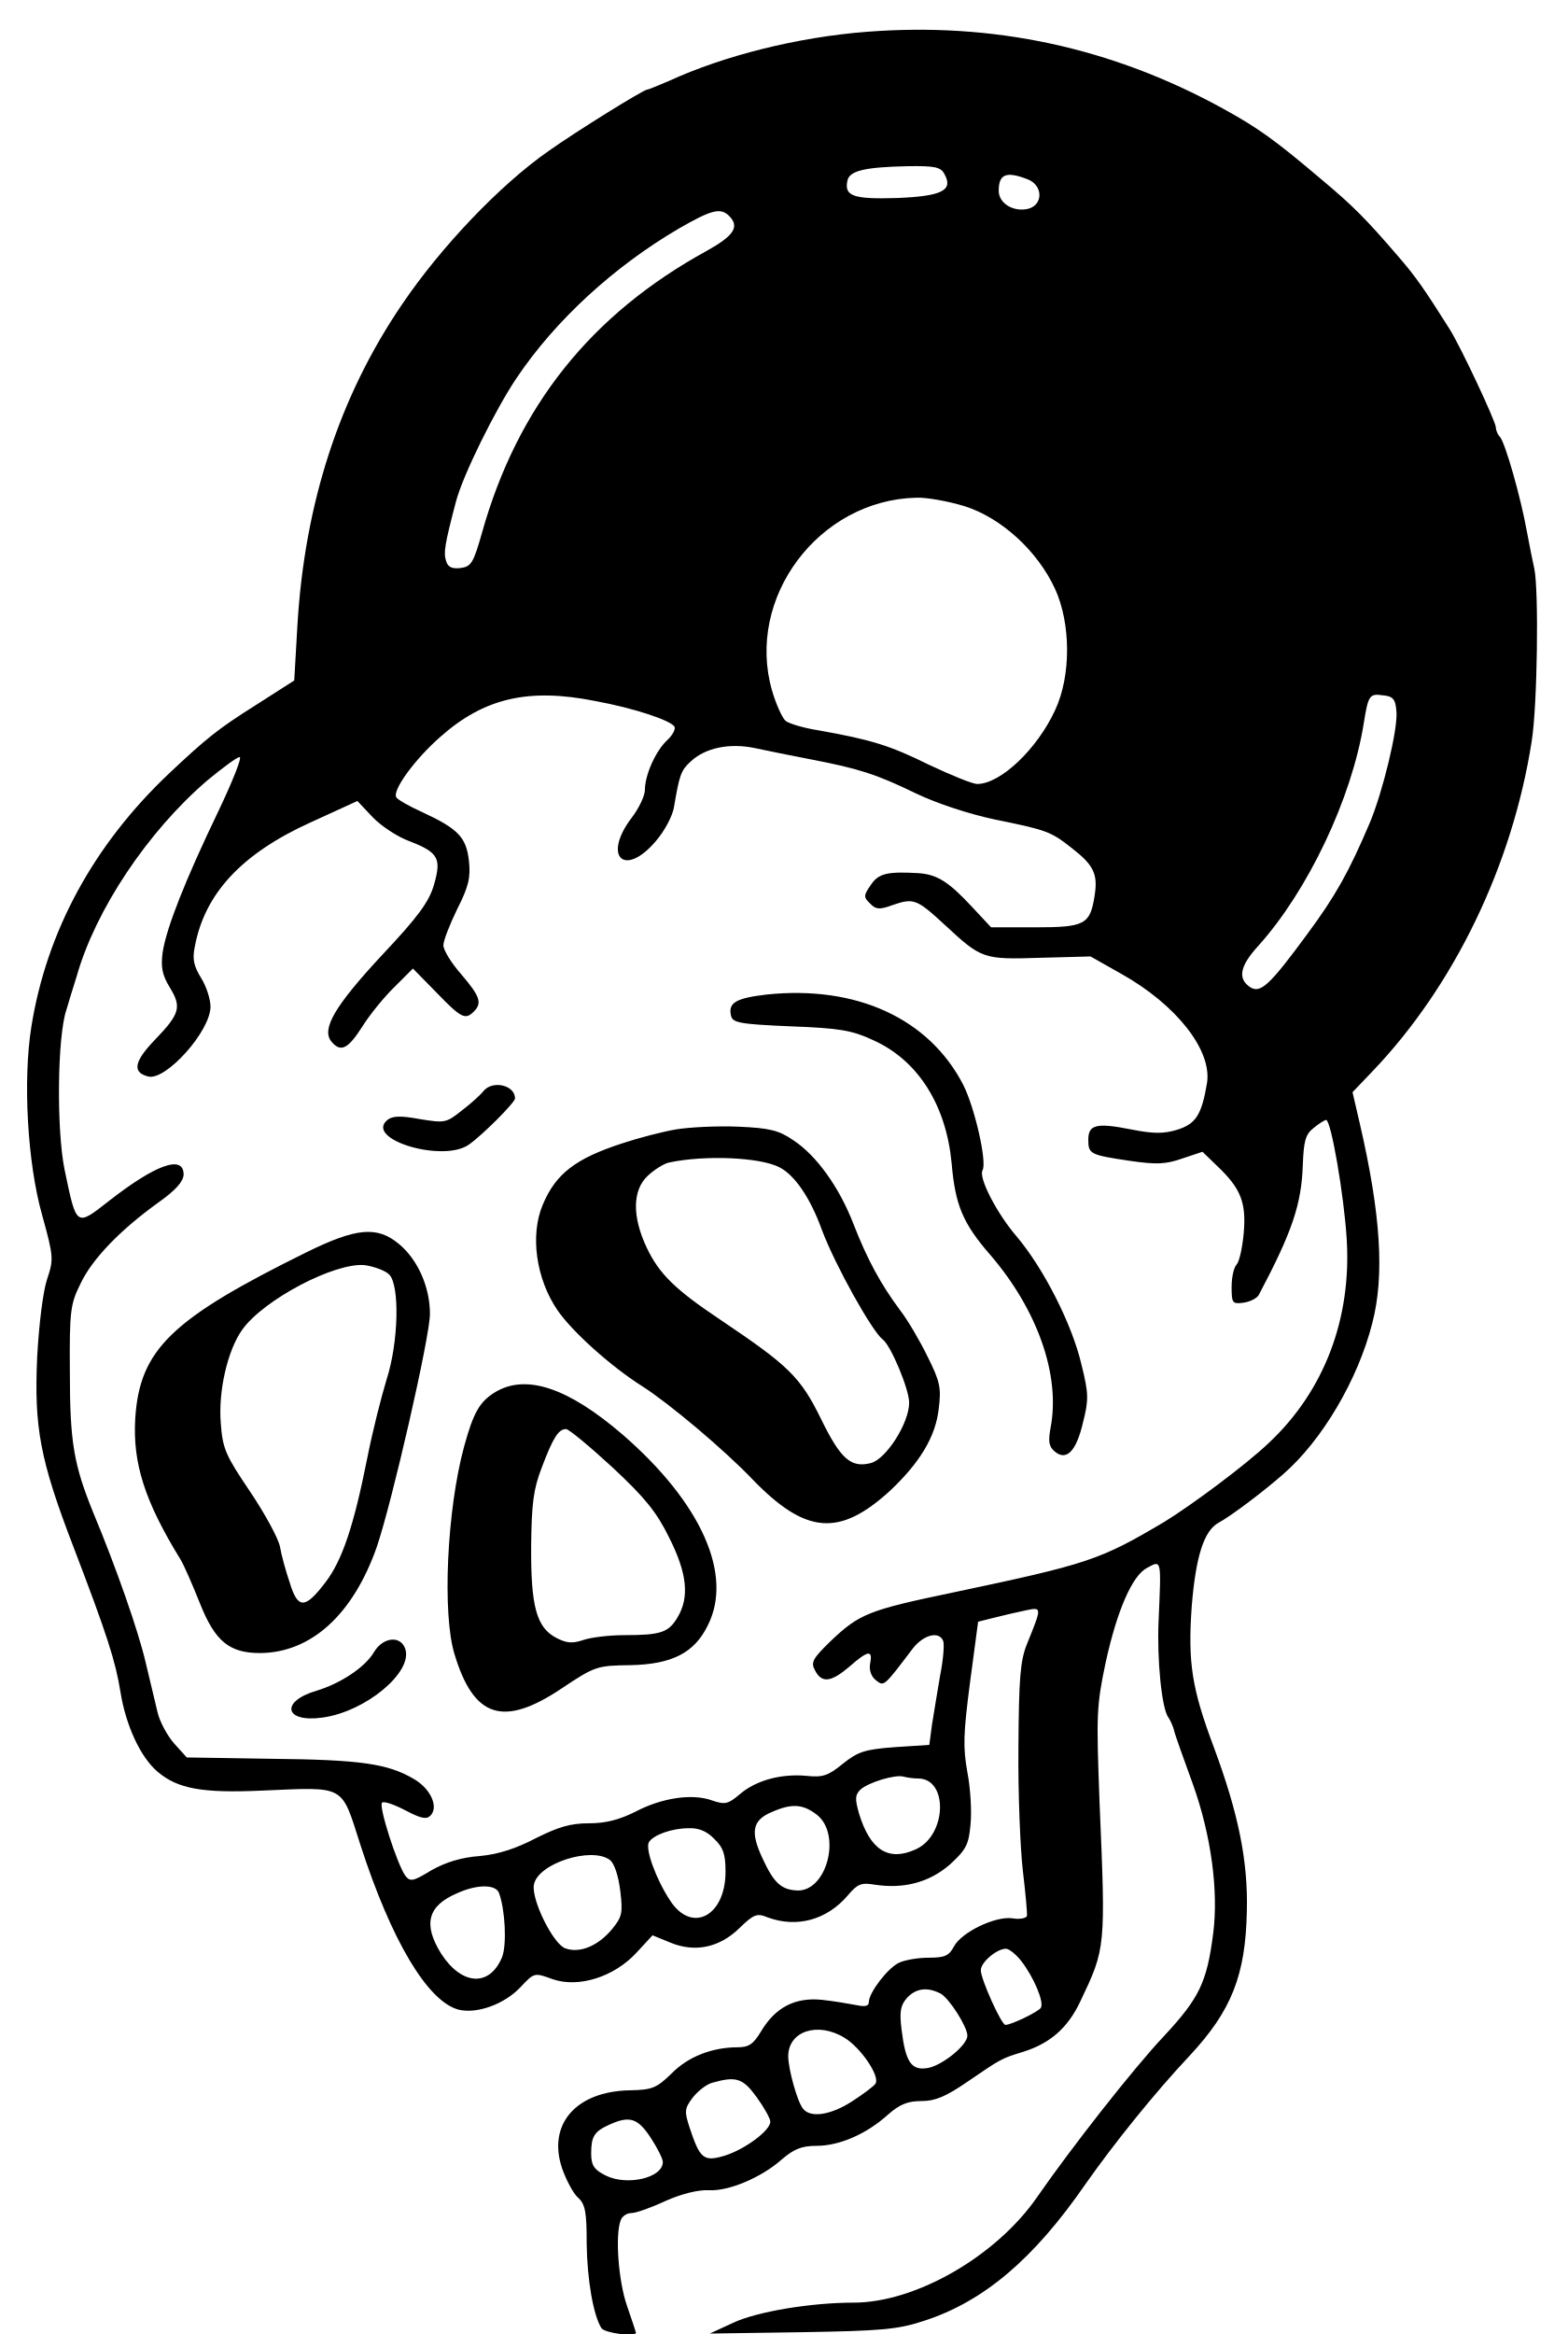
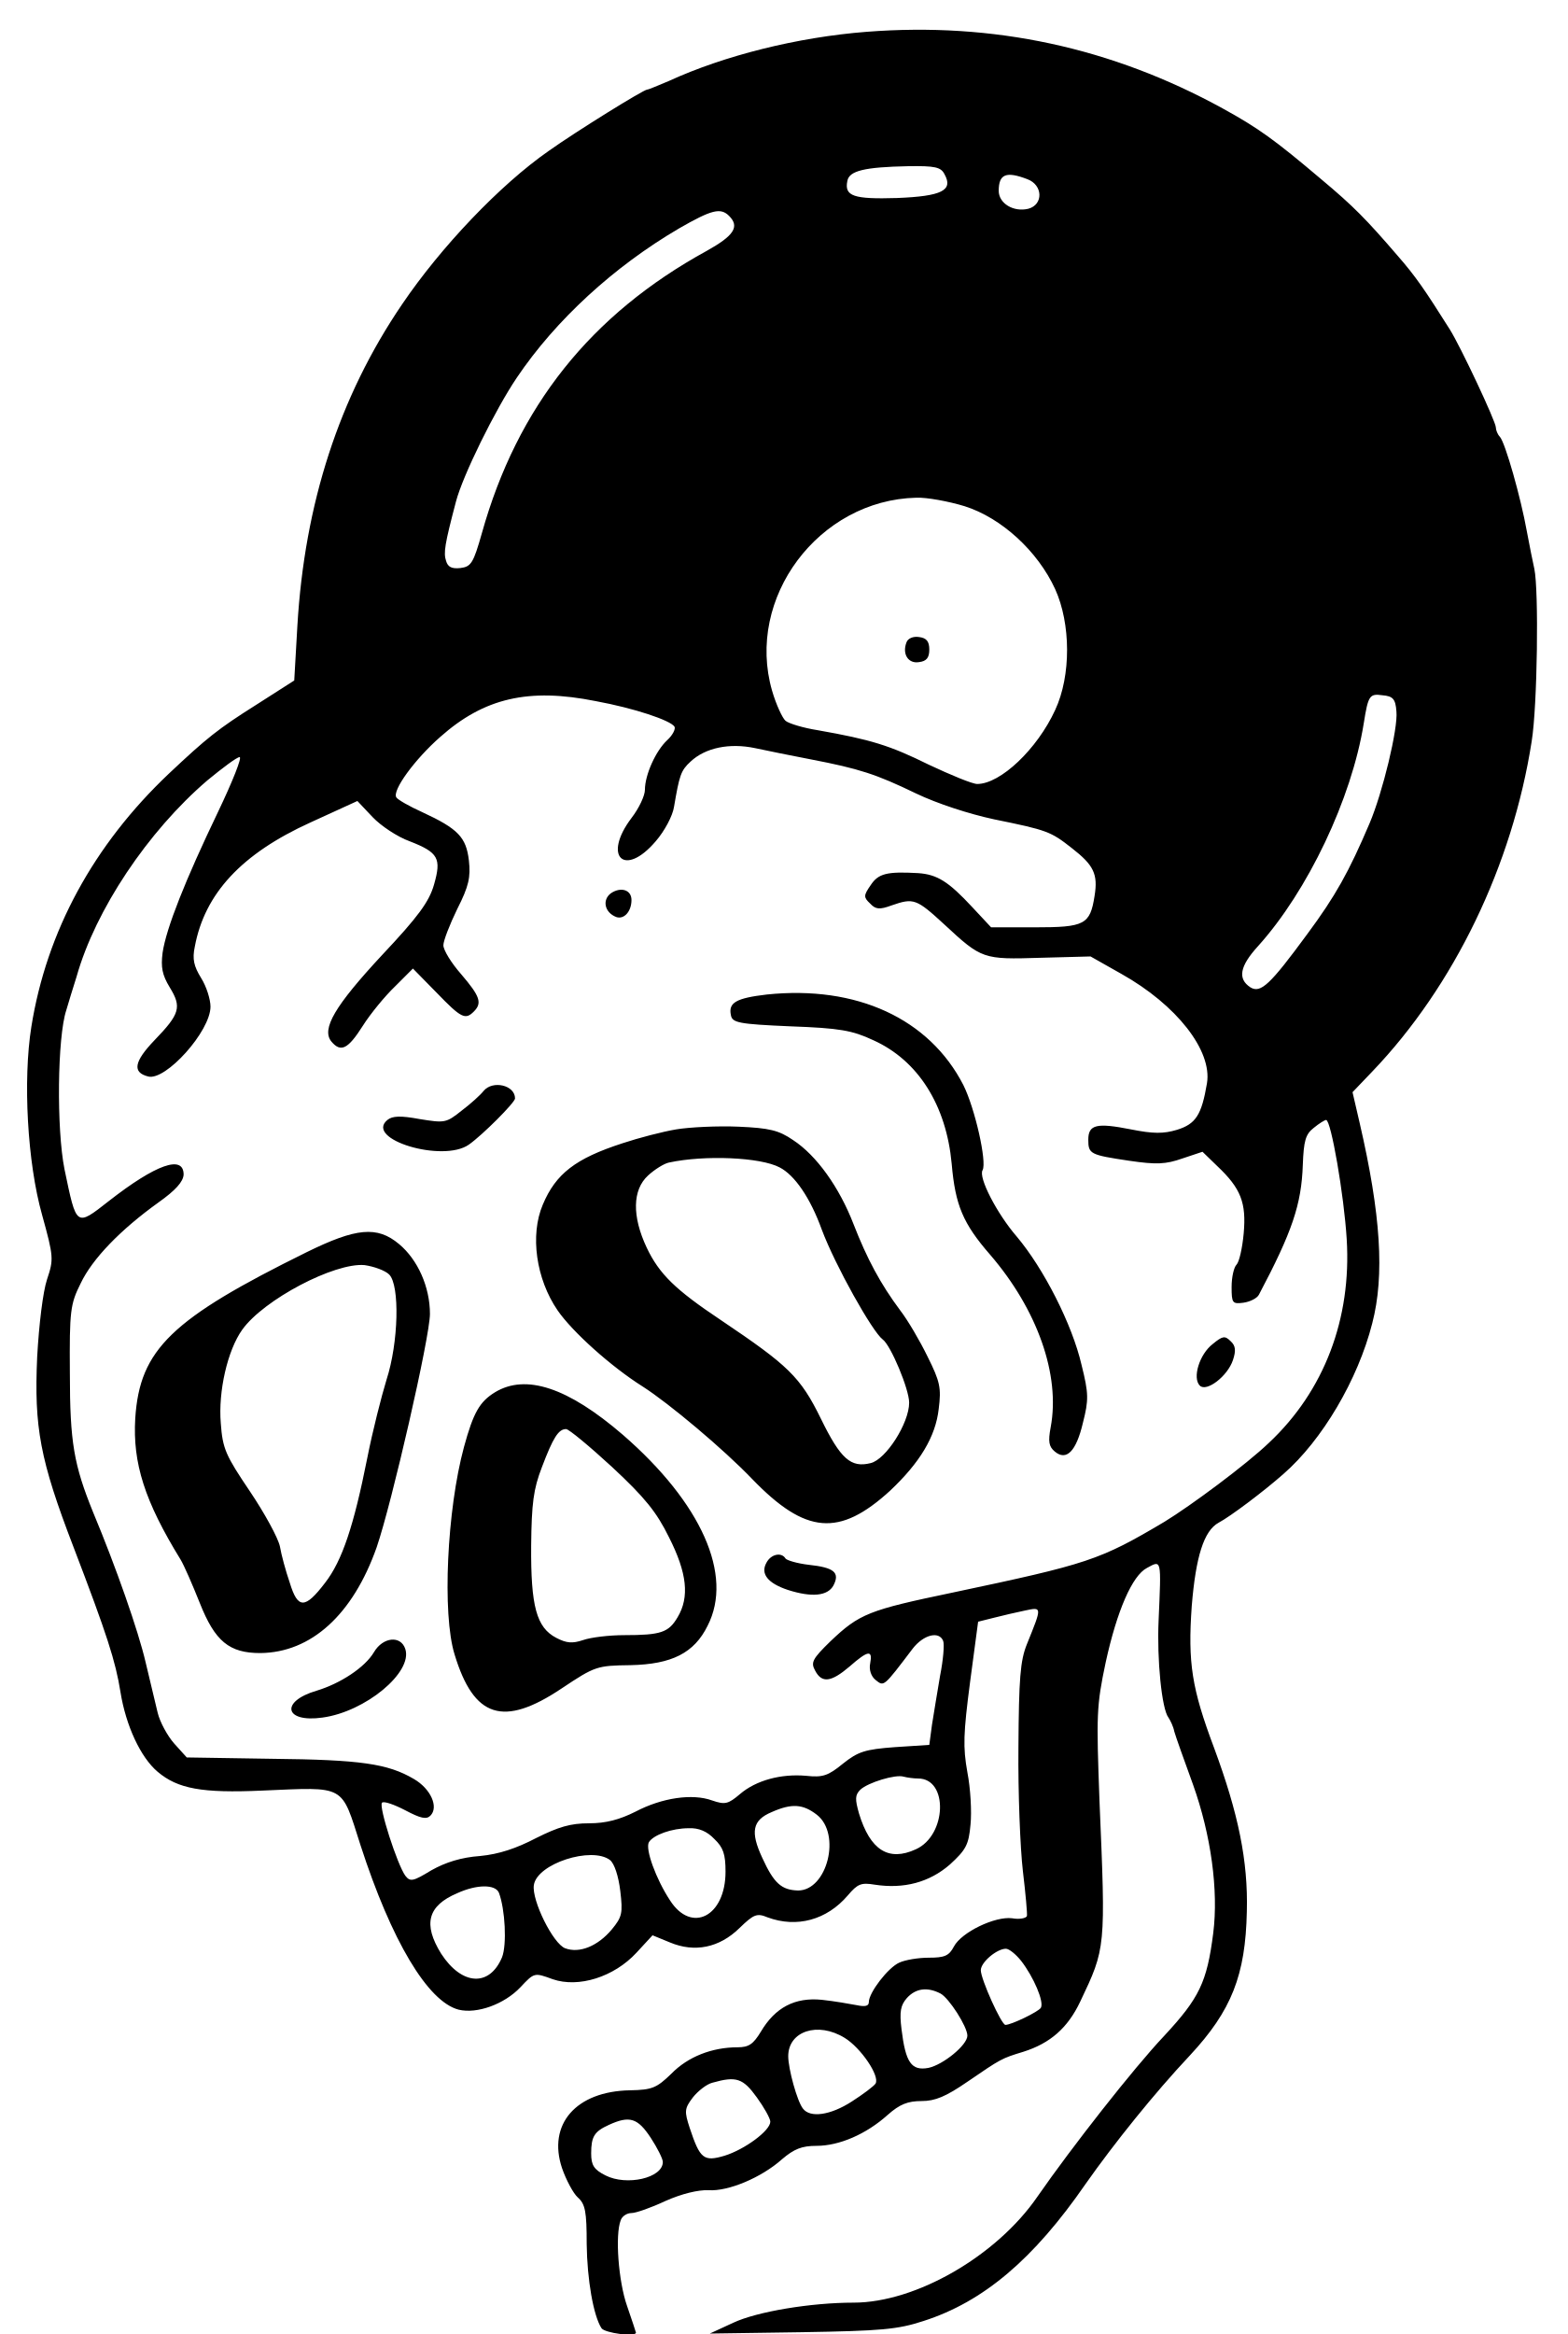
<svg xmlns="http://www.w3.org/2000/svg" viewBox="0 0 350 521" fill="currentColor">
  <g transform="translate(0,521) scale(0.1,-0.1)">
-     <path d="M1935 5139 c-154 -12 -318 -53 -442 -110 -24 -10 -45 -19 -48 -19 -8 0 -158 -93 -220 -137 -109 -76 -241 -215 -327 -342 -141 -207 -218 -446 -234 -718 l-7 -122 -86 -55 c-84 -53 -109 -73 -194 -153 -168 -159 -273 -352 -307 -565 -19 -119 -9 -303 24 -420 26 -94 26 -99 11 -144 -9 -27 -18 -100 -22 -173 -7 -157 6 -229 81 -424 75 -196 94 -255 105 -324 12 -75 45 -146 83 -178 45 -38 99 -48 233 -42 189 8 176 15 220 -122 69 -213 150 -349 219 -367 41 -10 102 12 138 50 31 33 31 33 72 18 58 -20 137 5 187 59 l36 39 39 -16 c55 -23 110 -12 155 32 32 31 39 34 63 24 65 -24 132 -6 179 49 22 26 30 29 60 24 65 -10 122 5 168 45 36 33 42 44 46 89 3 29 0 81 -7 117 -10 56 -9 86 6 201 l18 135 36 9 c19 5 50 12 69 16 38 8 38 9 4 -75 -15 -37 -18 -77 -19 -230 -1 -102 4 -226 10 -277 6 -50 10 -95 9 -100 -2 -5 -17 -8 -33 -5 -38 5 -113 -31 -130 -63 -11 -21 -21 -25 -56 -25 -24 0 -53 -5 -66 -11 -25 -11 -68 -67 -68 -88 0 -9 -8 -11 -27 -7 -16 3 -50 9 -78 12 -60 6 -104 -17 -136 -71 -17 -28 -27 -35 -52 -35 -57 0 -111 -21 -148 -59 -33 -32 -43 -36 -92 -37 -121 -2 -185 -76 -152 -174 9 -26 25 -56 35 -65 17 -15 20 -32 20 -104 1 -80 15 -160 33 -188 7 -11 77 -20 77 -10 0 1 -9 28 -20 60 -19 54 -27 158 -14 191 3 9 14 16 24 16 10 0 44 12 76 27 36 16 73 25 96 24 44 -3 118 28 164 69 27 23 44 30 77 30 51 0 111 26 159 69 27 24 45 31 76 31 30 0 54 10 102 43 76 52 76 52 125 67 60 19 99 53 127 112 57 120 57 118 43 448 -7 192 -7 211 14 310 25 114 59 193 92 210 33 18 32 21 26 -117 -4 -87 7 -198 22 -217 4 -6 11 -20 13 -31 3 -11 22 -64 42 -119 40 -112 57 -236 45 -331 -14 -110 -31 -145 -110 -230 -68 -72 -206 -248 -283 -359 -91 -132 -271 -236 -410 -236 -95 0 -216 -20 -269 -45 l-52 -24 205 3 c178 3 214 6 272 25 134 43 246 138 362 306 64 91 154 203 233 287 93 100 124 179 127 321 3 113 -19 219 -73 365 -50 133 -59 190 -50 317 9 110 27 168 60 186 25 13 101 70 145 109 86 75 166 210 198 336 28 107 19 244 -28 447 l-16 69 44 46 c183 191 313 461 356 737 13 80 16 338 6 385 -3 14 -11 52 -17 85 -13 73 -48 197 -60 210 -5 5 -9 15 -9 21 0 13 -79 181 -103 219 -55 87 -75 117 -117 165 -69 80 -97 109 -170 170 -104 88 -140 114 -220 158 -248 136 -512 193 -795 171z m174 -318 c20 -36 -6 -49 -106 -53 -97 -3 -118 4 -111 38 4 23 39 31 135 33 61 1 74 -2 82 -18z m185 -11 c35 -13 36 -57 2 -66 -33 -8 -66 12 -66 40 0 38 17 44 64 26z m-666 -82 c24 -24 11 -44 -50 -78 -259 -142 -423 -348 -502 -630 -19 -67 -24 -75 -48 -78 -19 -2 -28 2 -32 16 -6 18 -3 37 22 132 15 58 88 206 136 277 87 129 217 248 362 333 73 42 93 47 112 28z m526 -648 c82 -26 163 -100 202 -185 35 -77 36 -193 0 -270 -40 -87 -122 -165 -174 -165 -11 0 -59 20 -108 43 -87 43 -129 56 -248 77 -32 5 -65 15 -72 21 -7 6 -21 36 -30 67 -60 207 104 426 322 431 23 1 72 -8 108 -19z m-824 -435 c87 -16 167 -43 176 -57 3 -5 -4 -19 -16 -30 -26 -24 -50 -78 -50 -111 0 -13 -13 -41 -30 -63 -65 -86 -16 -134 54 -52 20 23 38 57 41 77 12 70 15 81 37 101 33 31 87 42 144 30 27 -6 83 -17 124 -25 109 -21 146 -33 235 -76 48 -23 119 -46 175 -58 118 -24 126 -27 173 -64 49 -38 59 -58 51 -107 -10 -64 -22 -70 -133 -70 l-98 0 -42 45 c-53 57 -78 73 -121 76 -70 4 -89 -1 -106 -27 -16 -23 -16 -27 -1 -41 12 -13 21 -14 48 -4 49 17 55 15 118 -43 83 -77 86 -78 214 -74 l112 3 69 -39 c123 -69 203 -171 191 -244 -12 -71 -25 -91 -67 -104 -30 -9 -53 -9 -103 1 -76 15 -95 11 -95 -23 0 -32 4 -34 91 -47 61 -9 82 -8 119 5 l45 15 33 -32 c53 -50 65 -82 59 -150 -3 -33 -10 -64 -16 -70 -6 -6 -11 -28 -11 -50 0 -36 2 -38 26 -35 15 2 31 10 35 18 74 140 95 201 98 290 2 53 6 68 24 82 12 10 25 18 28 18 11 0 40 -168 46 -266 11 -177 -50 -339 -174 -455 -50 -48 -174 -140 -233 -176 -145 -86 -170 -94 -473 -158 -187 -39 -208 -47 -273 -109 -40 -39 -44 -47 -34 -65 15 -29 36 -26 77 9 41 36 52 38 46 7 -3 -14 2 -29 12 -37 19 -15 17 -17 83 70 24 31 59 40 68 17 3 -8 0 -43 -7 -78 -6 -35 -14 -84 -18 -109 l-6 -45 -77 -5 c-67 -5 -82 -10 -116 -37 -33 -27 -45 -31 -82 -27 -56 5 -112 -10 -148 -41 -26 -22 -33 -24 -62 -14 -44 16 -112 6 -171 -25 -36 -18 -66 -26 -104 -26 -41 0 -68 -8 -118 -33 -44 -23 -83 -36 -125 -40 -42 -3 -77 -14 -109 -32 -41 -25 -47 -26 -58 -12 -18 25 -60 155 -52 163 4 4 27 -4 52 -17 34 -18 47 -21 56 -12 19 19 1 60 -37 82 -58 34 -118 43 -318 45 l-189 3 -28 31 c-15 17 -32 48 -37 69 -5 21 -17 72 -27 113 -16 69 -66 212 -117 334 -43 106 -52 156 -52 311 -1 139 1 154 24 200 26 55 89 120 174 181 38 27 55 46 56 62 0 45 -62 23 -167 -59 -74 -58 -72 -58 -99 71 -18 90 -16 295 4 355 5 17 15 50 23 75 42 149 159 324 292 438 34 28 66 52 72 52 6 0 -16 -55 -48 -122 -73 -152 -116 -260 -124 -315 -4 -32 -1 -49 16 -77 27 -44 23 -59 -34 -118 -46 -48 -50 -72 -14 -81 39 -10 139 101 139 156 0 16 -9 45 -21 64 -16 26 -20 42 -14 70 22 118 104 207 258 277 l105 48 34 -36 c18 -19 55 -44 83 -54 64 -25 71 -38 54 -97 -11 -38 -35 -71 -116 -157 -105 -113 -136 -165 -113 -193 21 -25 37 -17 70 35 17 27 50 67 72 88 l40 40 53 -54 c55 -57 64 -61 83 -42 19 19 14 34 -28 83 -22 25 -40 54 -40 65 0 10 14 46 31 81 26 51 30 71 26 108 -6 52 -24 71 -104 108 -29 13 -55 28 -58 33 -10 15 41 85 98 135 98 87 197 110 347 80z m1788 -23 c4 -38 -31 -182 -60 -250 -46 -108 -76 -162 -139 -247 -83 -113 -104 -133 -127 -119 -29 19 -24 47 17 92 111 123 209 329 236 497 10 63 13 67 42 63 23 -2 29 -8 31 -36z m-1068 -2382 c68 0 64 -127 -5 -158 -61 -28 -102 -2 -127 80 -9 32 -9 41 3 53 17 16 79 35 97 29 8 -2 22 -4 32 -4z m-226 -81 c55 -43 23 -169 -42 -169 -37 1 -54 16 -80 73 -27 58 -22 84 21 102 45 20 70 18 101 -6z m-229 -54 c20 -19 25 -34 25 -73 0 -100 -76 -139 -124 -64 -31 47 -56 115 -47 130 10 16 51 31 89 31 22 1 41 -7 57 -24z m-233 -47 c10 -8 19 -36 23 -69 6 -50 4 -58 -19 -86 -31 -37 -72 -54 -104 -42 -27 10 -75 107 -70 141 7 48 129 87 170 56z m-248 -73 c14 -37 18 -116 7 -144 -28 -67 -90 -63 -136 8 -41 66 -30 107 36 135 44 20 85 20 93 1z m1166 -152 c28 -36 52 -92 44 -105 -6 -9 -66 -38 -79 -38 -9 0 -55 102 -55 122 0 18 36 48 56 48 7 0 22 -12 34 -27z m-180 -73 c19 -10 60 -74 60 -94 0 -21 -54 -65 -87 -72 -38 -7 -51 12 -60 86 -5 40 -2 54 12 70 20 22 46 25 75 10z m-214 -99 c36 -22 79 -85 69 -102 -4 -6 -28 -24 -53 -40 -48 -31 -93 -37 -109 -16 -13 16 -33 89 -33 117 0 56 66 78 126 41z m-196 -133 c16 -22 30 -47 30 -54 0 -20 -57 -62 -102 -76 -47 -14 -55 -7 -78 62 -12 37 -12 43 7 68 11 14 31 30 44 33 53 15 68 10 99 -33z m-237 -90 c15 -23 27 -47 27 -54 0 -36 -81 -54 -128 -30 -26 13 -32 23 -32 49 0 38 7 49 40 64 46 21 64 15 93 -29z M1712 2990 c-68 -8 -86 -18 -80 -46 3 -17 17 -20 133 -25 110 -4 138 -9 185 -31 100 -45 163 -145 175 -276 8 -92 25 -133 86 -203 105 -122 157 -268 135 -385 -6 -32 -4 -43 9 -54 26 -22 48 0 63 64 13 51 13 65 -3 129 -21 91 -85 216 -145 287 -44 51 -86 132 -76 148 10 18 -17 138 -43 190 -76 148 -238 223 -439 202z M1080 2775 c-7 -9 -29 -29 -49 -44 -35 -28 -38 -28 -94 -19 -43 8 -61 7 -72 -2 -52 -43 124 -96 182 -55 30 21 103 94 103 103 0 30 -50 41 -70 17z M1510 2689 c-30 -5 -84 -19 -120 -31 -105 -34 -149 -68 -178 -137 -29 -68 -15 -166 33 -236 33 -48 120 -126 190 -170 58 -37 181 -140 245 -207 119 -123 194 -129 307 -26 67 63 102 121 109 183 6 47 3 61 -25 117 -17 35 -44 81 -61 103 -44 59 -74 115 -104 192 -32 83 -83 154 -135 188 -32 22 -53 27 -122 30 -46 2 -109 -1 -139 -6z m231 -85 c33 -17 68 -67 94 -139 30 -80 113 -228 136 -245 18 -13 59 -111 59 -141 0 -46 -52 -127 -86 -135 -44 -11 -67 9 -111 99 -46 94 -73 119 -223 220 -102 68 -138 103 -166 162 -33 70 -32 129 3 161 14 13 36 27 47 29 79 17 204 12 247 -11z M685 2415 c-302 -149 -373 -217 -383 -371 -6 -100 21 -185 101 -315 8 -13 27 -57 43 -97 34 -86 66 -112 135 -112 114 1 207 86 260 236 34 99 119 470 119 521 0 60 -27 121 -69 156 -49 41 -96 36 -206 -18z m184 -50 c24 -24 21 -152 -6 -235 -11 -36 -31 -114 -43 -175 -30 -151 -56 -229 -94 -278 -45 -59 -61 -59 -79 0 -9 26 -19 63 -22 81 -4 19 -34 74 -67 123 -54 80 -61 95 -65 152 -6 71 15 163 48 209 48 67 206 150 273 144 21 -3 46 -12 55 -21z M1105 2102 c-34 -21 -48 -45 -69 -122 -38 -140 -49 -373 -21 -463 43 -142 109 -163 239 -76 75 50 79 51 154 52 92 2 142 27 172 88 58 113 -14 274 -189 426 -123 106 -217 137 -286 95z m262 -167 c73 -68 99 -100 127 -157 40 -79 46 -133 19 -178 -20 -34 -37 -40 -119 -40 -34 0 -75 -5 -92 -11 -24 -8 -37 -7 -60 5 -44 23 -57 70 -56 206 1 94 5 126 24 175 25 66 37 85 54 85 6 0 52 -38 103 -85z M835 1522 c-20 -34 -75 -70 -128 -86 -82 -24 -72 -72 13 -60 96 13 202 101 185 153 -10 31 -50 27 -70 -7z" />
+     <path d="M1935 5139 c-154 -12 -318 -53 -442 -110 -24 -10 -45 -19 -48 -19 -8 0 -158 -93 -220 -137 -109 -76 -241 -215 -327 -342 -141 -207 -218 -446 -234 -718 l-7 -122 -86 -55 c-84 -53 -109 -73 -194 -153 -168 -159 -273 -352 -307 -565 -19 -119 -9 -303 24 -420 26 -94 26 -99 11 -144 -9 -27 -18 -100 -22 -173 -7 -157 6 -229 81 -424 75 -196 94 -255 105 -324 12 -75 45 -146 83 -178 45 -38 99 -48 233 -42 189 8 176 15 220 -122 69 -213 150 -349 219 -367 41 -10 102 12 138 50 31 33 31 33 72 18 58 -20 137 5 187 59 l36 39 39 -16 c55 -23 110 -12 155 32 32 31 39 34 63 24 65 -24 132 -6 179 49 22 26 30 29 60 24 65 -10 122 5 168 45 36 33 42 44 46 89 3 29 0 81 -7 117 -10 56 -9 86 6 201 l18 135 36 9 c19 5 50 12 69 16 38 8 38 9 4 -75 -15 -37 -18 -77 -19 -230 -1 -102 4 -226 10 -277 6 -50 10 -95 9 -100 -2 -5 -17 -8 -33 -5 -38 5 -113 -31 -130 -63 -11 -21 -21 -25 -56 -25 -24 0 -53 -5 -66 -11 -25 -11 -68 -67 -68 -88 0 -9 -8 -11 -27 -7 -16 3 -50 9 -78 12 -60 6 -104 -17 -136 -71 -17 -28 -27 -35 -52 -35 -57 0 -111 -21 -148 -59 -33 -32 -43 -36 -92 -37 -121 -2 -185 -76 -152 -174 9 -26 25 -56 35 -65 17 -15 20 -32 20 -104 1 -80 15 -160 33 -188 7 -11 77 -20 77 -10 0 1 -9 28 -20 60 -19 54 -27 158 -14 191 3 9 14 16 24 16 10 0 44 12 76 27 36 16 73 25 96 24 44 -3 118 28 164 69 27 23 44 30 77 30 51 0 111 26 159 69 27 24 45 31 76 31 30 0 54 10 102 43 76 52 76 52 125 67 60 19 99 53 127 112 57 120 57 118 43 448 -7 192 -7 211 14 310 25 114 59 193 92 210 33 18 32 21 26 -117 -4 -87 7 -198 22 -217 4 -6 11 -20 13 -31 3 -11 22 -64 42 -119 40 -112 57 -236 45 -331 -14 -110 -31 -145 -110 -230 -68 -72 -206 -248 -283 -359 -91 -132 -271 -236 -410 -236 -95 0 -216 -20 -269 -45 l-52 -24 205 3 c178 3 214 6 272 25 134 43 246 138 362 306 64 91 154 203 233 287 93 100 124 179 127 321 3 113 -19 219 -73 365 -50 133 -59 190 -50 317 9 110 27 168 60 186 25 13 101 70 145 109 86 75 166 210 198 336 28 107 19 244 -28 447 l-16 69 44 46 c183 191 313 461 356 737 13 80 16 338 6 385 -3 14 -11 52 -17 85 -13 73 -48 197 -60 210 -5 5 -9 15 -9 21 0 13 -79 181 -103 219 -55 87 -75 117 -117 165 -69 80 -97 109 -170 170 -104 88 -140 114 -220 158 -248 136 -512 193 -795 171z m174 -318 c20 -36 -6 -49 -106 -53 -97 -3 -118 4 -111 38 4 23 39 31 135 33 61 1 74 -2 82 -18z m185 -11 c35 -13 36 -57 2 -66 -33 -8 -66 12 -66 40 0 38 17 44 64 26z m-666 -82 c24 -24 11 -44 -50 -78 -259 -142 -423 -348 -502 -630 -19 -67 -24 -75 -48 -78 -19 -2 -28 2 -32 16 -6 18 -3 37 22 132 15 58 88 206 136 277 87 129 217 248 362 333 73 42 93 47 112 28z m526 -648 c82 -26 163 -100 202 -185 35 -77 36 -193 0 -270 -40 -87 -122 -165 -174 -165 -11 0 -59 20 -108 43 -87 43 -129 56 -248 77 -32 5 -65 15 -72 21 -7 6 -21 36 -30 67 -60 207 104 426 322 431 23 1 72 -8 108 -19z m-824 -435 c87 -16 167 -43 176 -57 3 -5 -4 -19 -16 -30 -26 -24 -50 -78 -50 -111 0 -13 -13 -41 -30 -63 -65 -86 -16 -134 54 -52 20 23 38 57 41 77 12 70 15 81 37 101 33 31 87 42 144 30 27 -6 83 -17 124 -25 109 -21 146 -33 235 -76 48 -23 119 -46 175 -58 118 -24 126 -27 173 -64 49 -38 59 -58 51 -107 -10 -64 -22 -70 -133 -70 l-98 0 -42 45 c-53 57 -78 73 -121 76 -70 4 -89 -1 -106 -27 -16 -23 -16 -27 -1 -41 12 -13 21 -14 48 -4 49 17 55 15 118 -43 83 -77 86 -78 214 -74 l112 3 69 -39 c123 -69 203 -171 191 -244 -12 -71 -25 -91 -67 -104 -30 -9 -53 -9 -103 1 -76 15 -95 11 -95 -23 0 -32 4 -34 91 -47 61 -9 82 -8 119 5 l45 15 33 -32 c53 -50 65 -82 59 -150 -3 -33 -10 -64 -16 -70 -6 -6 -11 -28 -11 -50 0 -36 2 -38 26 -35 15 2 31 10 35 18 74 140 95 201 98 290 2 53 6 68 24 82 12 10 25 18 28 18 11 0 40 -168 46 -266 11 -177 -50 -339 -174 -455 -50 -48 -174 -140 -233 -176 -145 -86 -170 -94 -473 -158 -187 -39 -208 -47 -273 -109 -40 -39 -44 -47 -34 -65 15 -29 36 -26 77 9 41 36 52 38 46 7 -3 -14 2 -29 12 -37 19 -15 17 -17 83 70 24 31 59 40 68 17 3 -8 0 -43 -7 -78 -6 -35 -14 -84 -18 -109 l-6 -45 -77 -5 c-67 -5 -82 -10 -116 -37 -33 -27 -45 -31 -82 -27 -56 5 -112 -10 -148 -41 -26 -22 -33 -24 -62 -14 -44 16 -112 6 -171 -25 -36 -18 -66 -26 -104 -26 -41 0 -68 -8 -118 -33 -44 -23 -83 -36 -125 -40 -42 -3 -77 -14 -109 -32 -41 -25 -47 -26 -58 -12 -18 25 -60 155 -52 163 4 4 27 -4 52 -17 34 -18 47 -21 56 -12 19 19 1 60 -37 82 -58 34 -118 43 -318 45 l-189 3 -28 31 c-15 17 -32 48 -37 69 -5 21 -17 72 -27 113 -16 69 -66 212 -117 334 -43 106 -52 156 -52 311 -1 139 1 154 24 200 26 55 89 120 174 181 38 27 55 46 56 62 0 45 -62 23 -167 -59 -74 -58 -72 -58 -99 71 -18 90 -16 295 4 355 5 17 15 50 23 75 42 149 159 324 292 438 34 28 66 52 72 52 6 0 -16 -55 -48 -122 -73 -152 -116 -260 -124 -315 -4 -32 -1 -49 16 -77 27 -44 23 -59 -34 -118 -46 -48 -50 -72 -14 -81 39 -10 139 101 139 156 0 16 -9 45 -21 64 -16 26 -20 42 -14 70 22 118 104 207 258 277 l105 48 34 -36 c18 -19 55 -44 83 -54 64 -25 71 -38 54 -97 -11 -38 -35 -71 -116 -157 -105 -113 -136 -165 -113 -193 21 -25 37 -17 70 35 17 27 50 67 72 88 l40 40 53 -54 c55 -57 64 -61 83 -42 19 19 14 34 -28 83 -22 25 -40 54 -40 65 0 10 14 46 31 81 26 51 30 71 26 108 -6 52 -24 71 -104 108 -29 13 -55 28 -58 33 -10 15 41 85 98 135 98 87 197 110 347 80z m1788 -23 c4 -38 -31 -182 -60 -250 -46 -108 -76 -162 -139 -247 -83 -113 -104 -133 -127 -119 -29 19 -24 47 17 92 111 123 209 329 236 497 10 63 13 67 42 63 23 -2 29 -8 31 -36z m-1068 -2382 c68 0 64 -127 -5 -158 -61 -28 -102 -2 -127 80 -9 32 -9 41 3 53 17 16 79 35 97 29 8 -2 22 -4 32 -4z m-226 -81 c55 -43 23 -169 -42 -169 -37 1 -54 16 -80 73 -27 58 -22 84 21 102 45 20 70 18 101 -6z m-229 -54 c20 -19 25 -34 25 -73 0 -100 -76 -139 -124 -64 -31 47 -56 115 -47 130 10 16 51 31 89 31 22 1 41 -7 57 -24z m-233 -47 c10 -8 19 -36 23 -69 6 -50 4 -58 -19 -86 -31 -37 -72 -54 -104 -42 -27 10 -75 107 -70 141 7 48 129 87 170 56z m-248 -73 c14 -37 18 -116 7 -144 -28 -67 -90 -63 -136 8 -41 66 -30 107 36 135 44 20 85 20 93 1z m1166 -152 c28 -36 52 -92 44 -105 -6 -9 -66 -38 -79 -38 -9 0 -55 102 -55 122 0 18 36 48 56 48 7 0 22 -12 34 -27z m-180 -73 c19 -10 60 -74 60 -94 0 -21 -54 -65 -87 -72 -38 -7 -51 12 -60 86 -5 40 -2 54 12 70 20 22 46 25 75 10z m-214 -99 c36 -22 79 -85 69 -102 -4 -6 -28 -24 -53 -40 -48 -31 -93 -37 -109 -16 -13 16 -33 89 -33 117 0 56 66 78 126 41z m-196 -133 c16 -22 30 -47 30 -54 0 -20 -57 -62 -102 -76 -47 -14 -55 -7 -78 62 -12 37 -12 43 7 68 11 14 31 30 44 33 53 15 68 10 99 -33z m-237 -90 c15 -23 27 -47 27 -54 0 -36 -81 -54 -128 -30 -26 13 -32 23 -32 49 0 38 7 49 40 64 46 21 64 15 93 -29z M2024 3776 c-10 -26 4 -48 28 -44 17 2 23 10 23 28 0 18 -6 26 -23 28 -13 2 -25 -3 -28 -12z M1364 3216 c-20 -15 -14 -43 12 -53 17 -6 34 12 34 38 0 23 -24 30 -46 15z M1712 2990 c-68 -8 -86 -18 -80 -46 3 -17 17 -20 133 -25 110 -4 138 -9 185 -31 100 -45 163 -145 175 -276 8 -92 25 -133 86 -203 105 -122 157 -268 135 -385 -6 -32 -4 -43 9 -54 26 -22 48 0 63 64 13 51 13 65 -3 129 -21 91 -85 216 -145 287 -44 51 -86 132 -76 148 10 18 -17 138 -43 190 -76 148 -238 223 -439 202z M1080 2775 c-7 -9 -29 -29 -49 -44 -35 -28 -38 -28 -94 -19 -43 8 -61 7 -72 -2 -52 -43 124 -96 182 -55 30 21 103 94 103 103 0 30 -50 41 -70 17z M1510 2689 c-30 -5 -84 -19 -120 -31 -105 -34 -149 -68 -178 -137 -29 -68 -15 -166 33 -236 33 -48 120 -126 190 -170 58 -37 181 -140 245 -207 119 -123 194 -129 307 -26 67 63 102 121 109 183 6 47 3 61 -25 117 -17 35 -44 81 -61 103 -44 59 -74 115 -104 192 -32 83 -83 154 -135 188 -32 22 -53 27 -122 30 -46 2 -109 -1 -139 -6z m231 -85 c33 -17 68 -67 94 -139 30 -80 113 -228 136 -245 18 -13 59 -111 59 -141 0 -46 -52 -127 -86 -135 -44 -11 -67 9 -111 99 -46 94 -73 119 -223 220 -102 68 -138 103 -166 162 -33 70 -32 129 3 161 14 13 36 27 47 29 79 17 204 12 247 -11z M685 2415 c-302 -149 -373 -217 -383 -371 -6 -100 21 -185 101 -315 8 -13 27 -57 43 -97 34 -86 66 -112 135 -112 114 1 207 86 260 236 34 99 119 470 119 521 0 60 -27 121 -69 156 -49 41 -96 36 -206 -18z m184 -50 c24 -24 21 -152 -6 -235 -11 -36 -31 -114 -43 -175 -30 -151 -56 -229 -94 -278 -45 -59 -61 -59 -79 0 -9 26 -19 63 -22 81 -4 19 -34 74 -67 123 -54 80 -61 95 -65 152 -6 71 15 163 48 209 48 67 206 150 273 144 21 -3 46 -12 55 -21z M2708 2210 c-30 -23 -46 -76 -29 -93 15 -15 62 21 74 57 7 21 6 32 -5 42 -13 13 -18 12 -40 -6z M1105 2102 c-34 -21 -48 -45 -69 -122 -38 -140 -49 -373 -21 -463 43 -142 109 -163 239 -76 75 50 79 51 154 52 92 2 142 27 172 88 58 113 -14 274 -189 426 -123 106 -217 137 -286 95z m262 -167 c73 -68 99 -100 127 -157 40 -79 46 -133 19 -178 -20 -34 -37 -40 -119 -40 -34 0 -75 -5 -92 -11 -24 -8 -37 -7 -60 5 -44 23 -57 70 -56 206 1 94 5 126 24 175 25 66 37 85 54 85 6 0 52 -38 103 -85z M1711 1721 c-13 -24 3 -45 48 -60 53 -17 89 -14 102 10 15 29 1 40 -55 46 -26 3 -49 10 -52 14 -9 15 -33 10 -43 -10z M835 1522 c-20 -34 -75 -70 -128 -86 -82 -24 -72 -72 13 -60 96 13 202 101 185 153 -10 31 -50 27 -70 -7z" />
  </g>
</svg>
